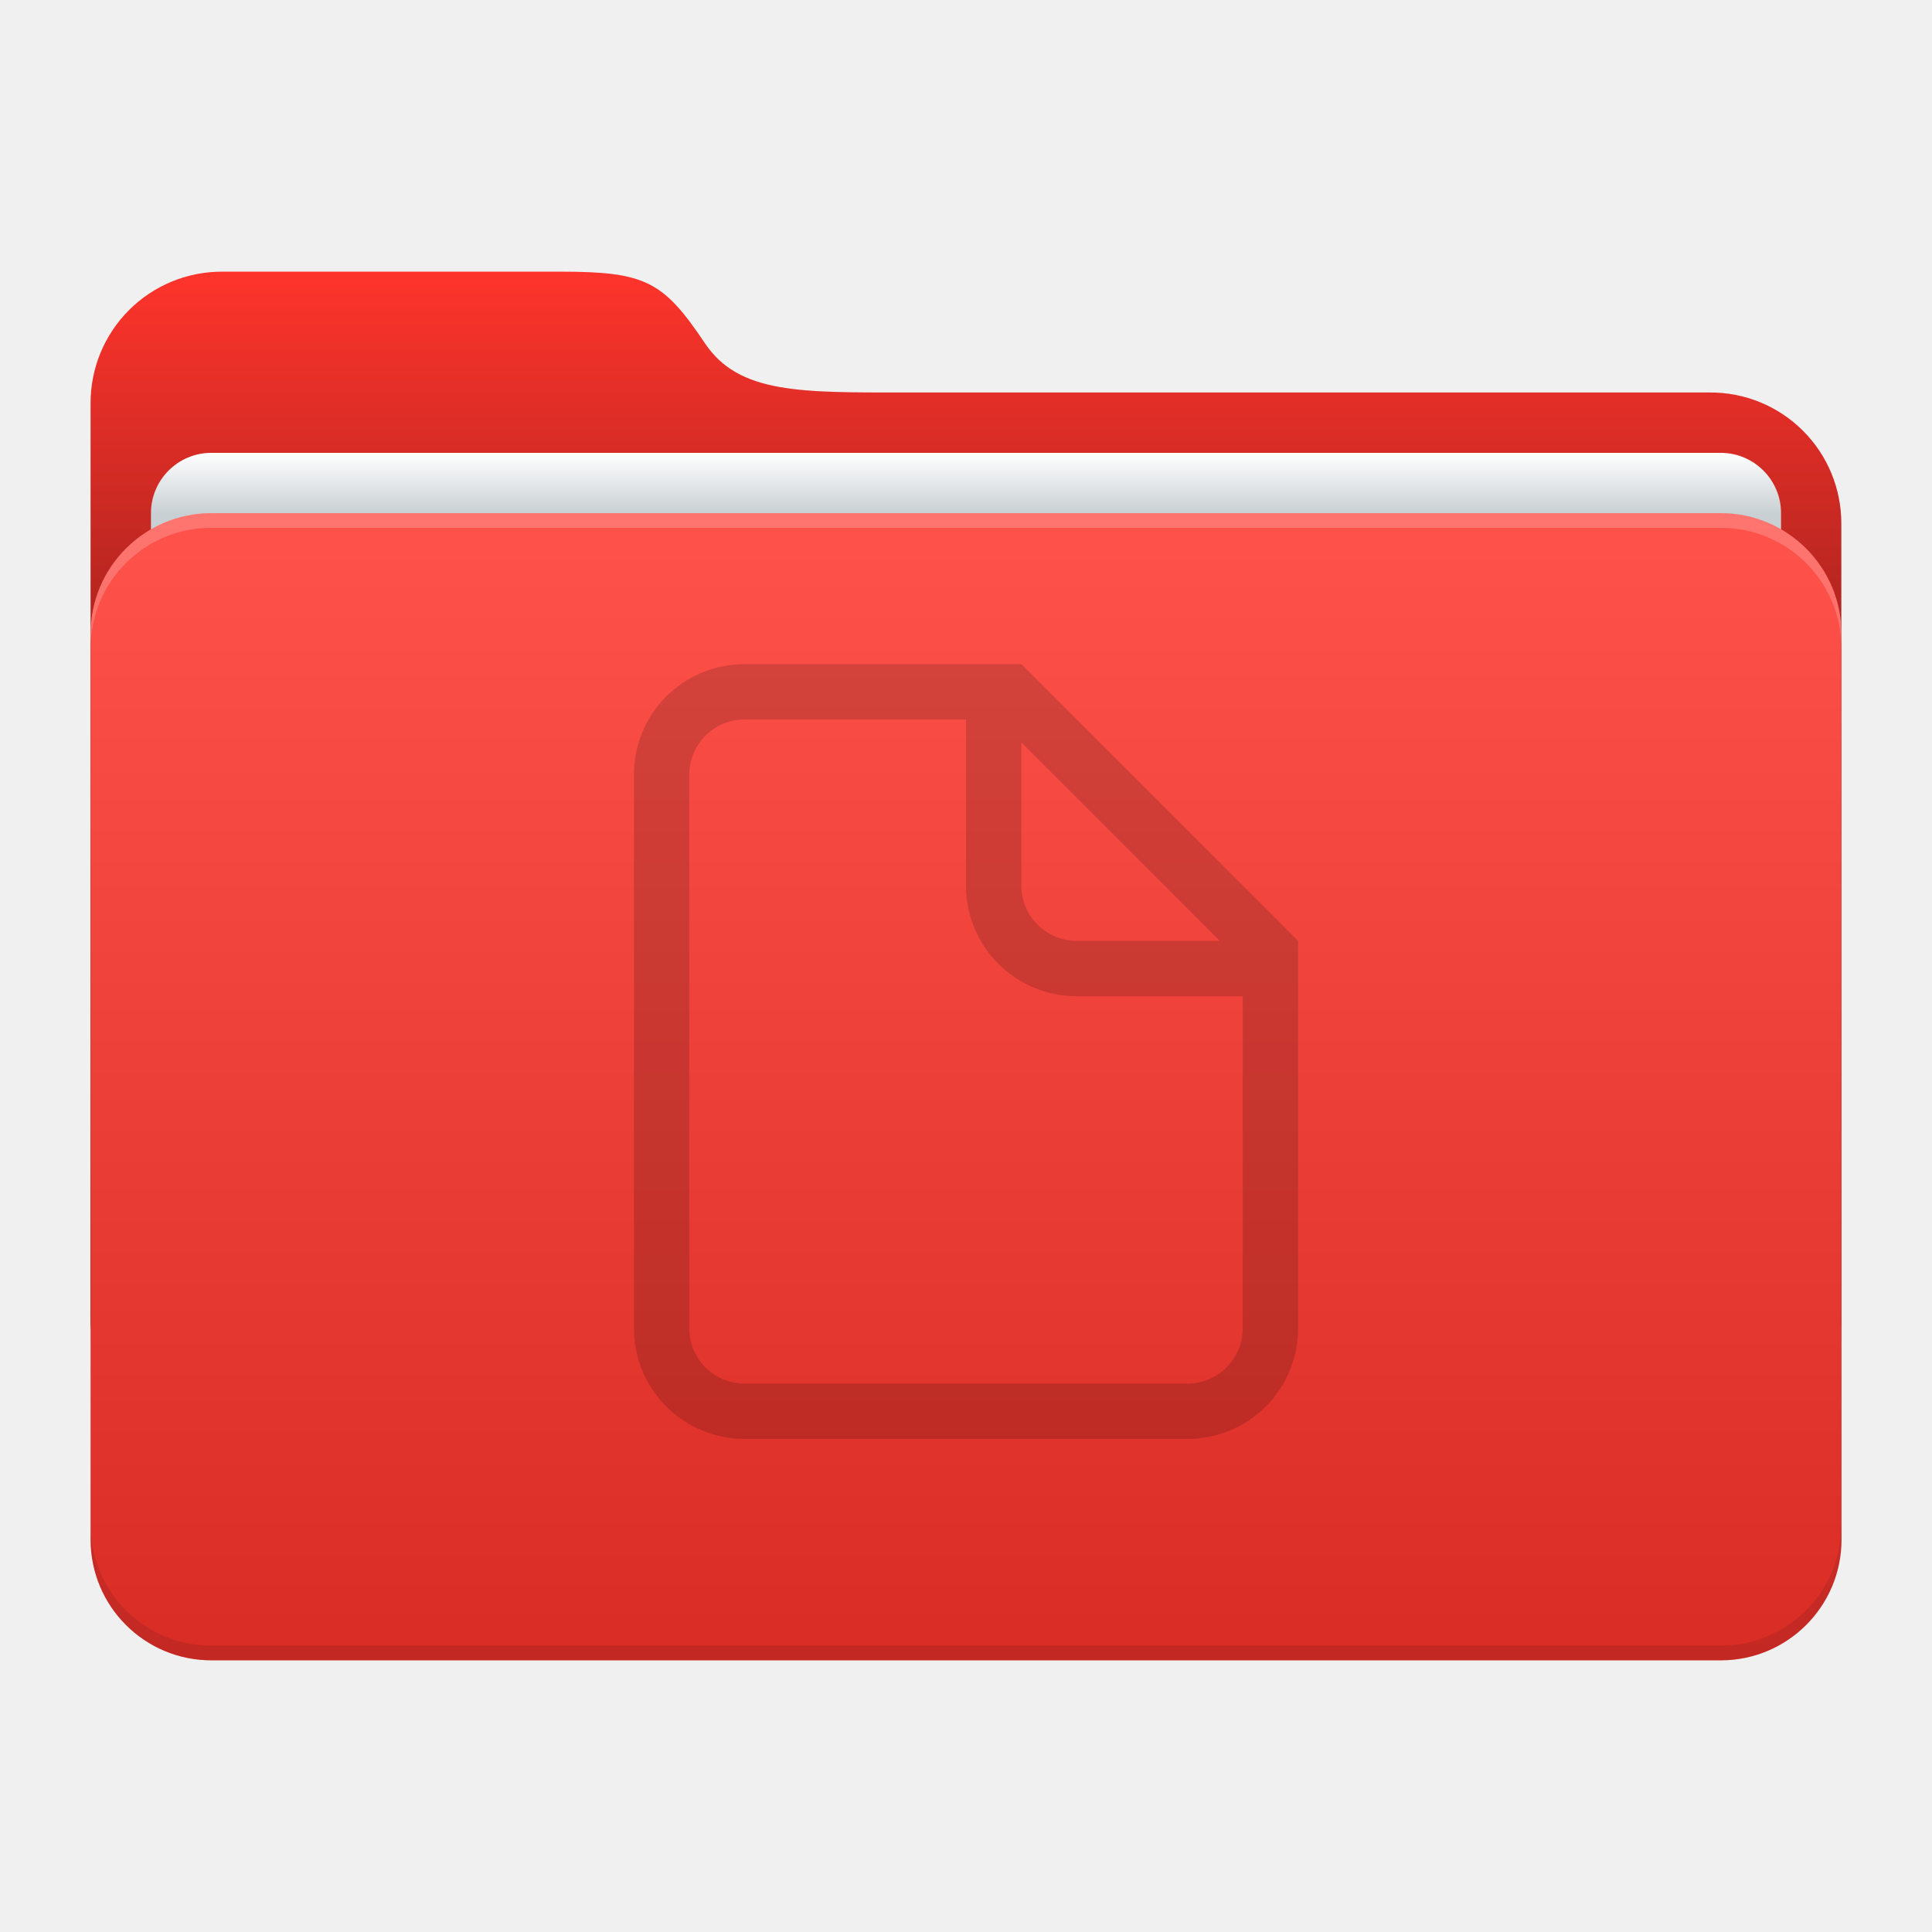
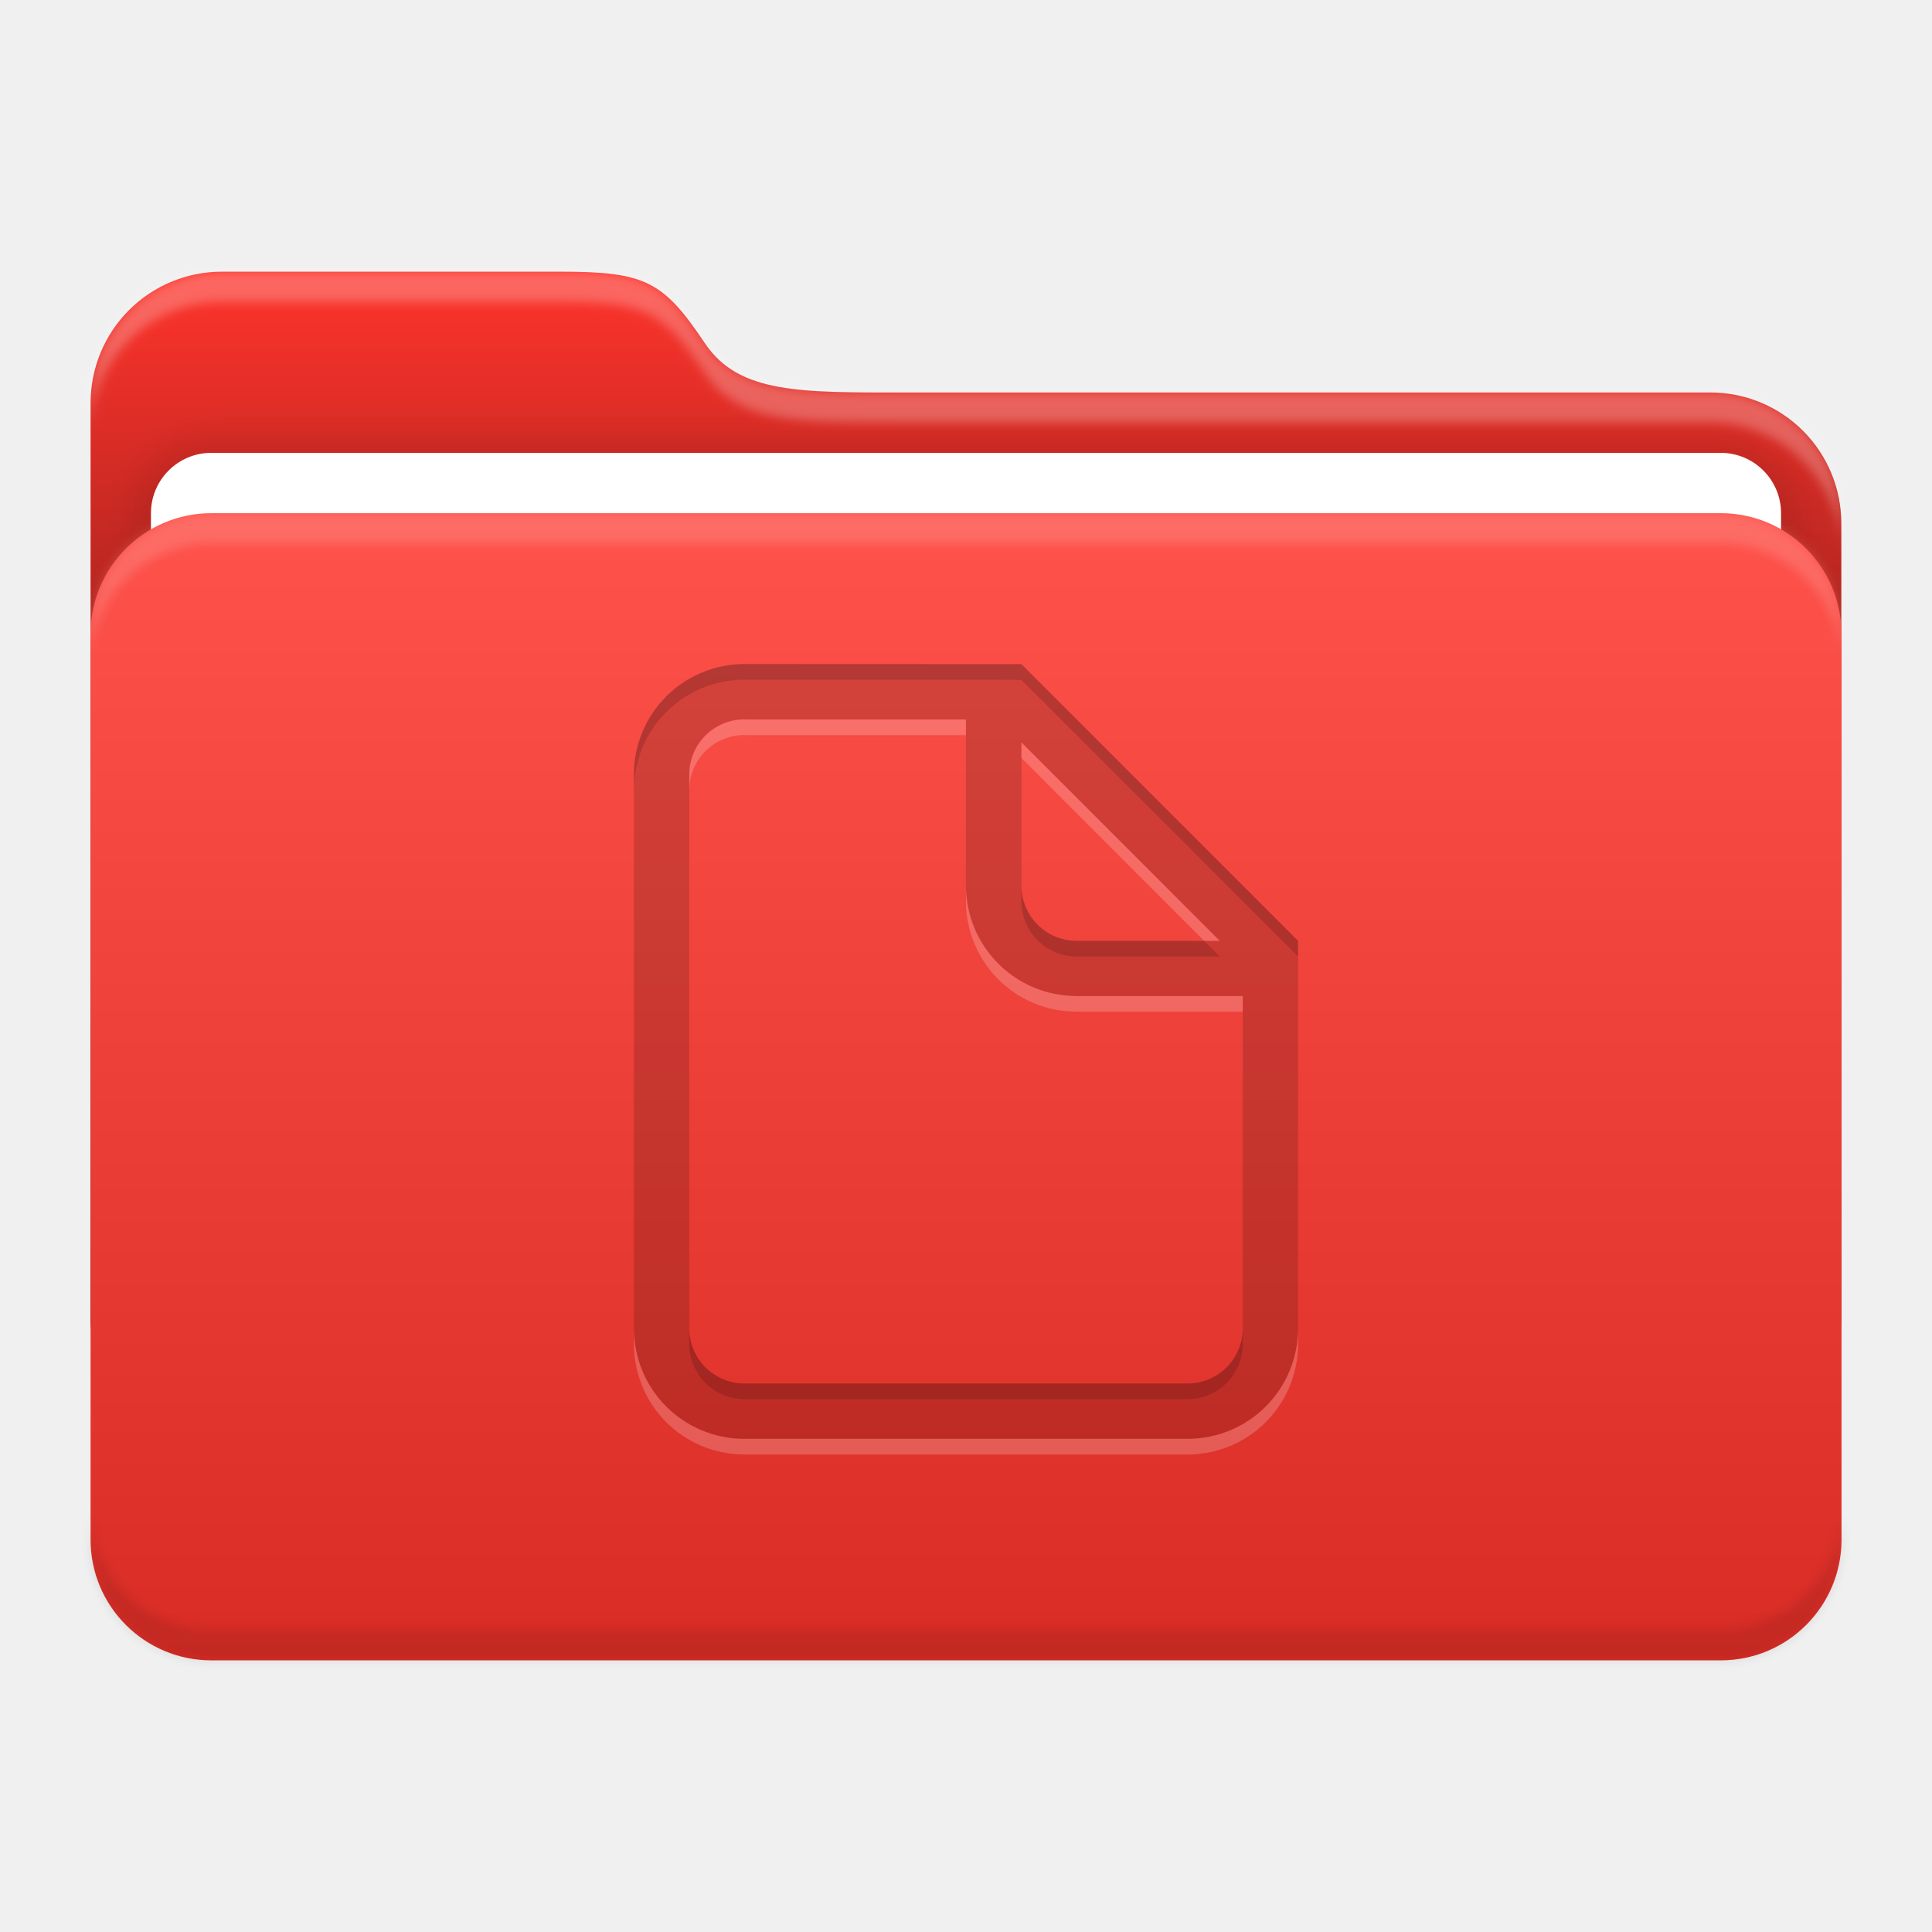
- <svg xmlns="http://www.w3.org/2000/svg" width="64" height="64">
+ <svg xmlns="http://www.w3.org/2000/svg" width="64" height="64" version="1.1" viewBox="0 0 16.933 16.933">
  <defs>
+     <filter id="filter9" x="-.007" y="-.076" width="1.013" height="1.151" color-interpolation-filters="sRGB">
+       <feGaussianBlur stdDeviation="0.042" />
+     </filter>
+     <filter id="filter11" x="-.007" y="-.043" width="1.014" height="1.087" color-interpolation-filters="sRGB">
+       <feGaussianBlur stdDeviation="0.045" />
+     </filter>
+     <filter id="filter12" x="-.032" y="-.046" width="1.065" height="1.092" color-interpolation-filters="sRGB">
+       <feGaussianBlur stdDeviation="0.137" />
+     </filter>
    <linearGradient id="a" x1="8.466" x2="8.466" y1="12.7" y2="2.381" gradientUnits="userSpaceOnUse">
      <stop offset="0" />
-       <stop offset="1" stop-opacity="0" />
-     </linearGradient>
-     <linearGradient id="b" x1="8.467" x2="8.467" y1="3.969" y2="4.498" gradientUnits="userSpaceOnUse">
-       <stop offset="0" stop-color="#fff" />
-       <stop offset="1" stop-color="#c9d0d3" />
+       <stop stop-opacity="0" offset="1" />
    </linearGradient>
    <linearGradient id="c" x1="8.467" x2="8.467" y1="4.498" y2="14.552" gradientUnits="userSpaceOnUse">
-       <stop offset="0" stop-color="#fff" />
+       <stop stop-color="#fff" offset="0" />
      <stop offset="1" />
    </linearGradient>
  </defs>
-   <g transform="scale(3.7796)">
-     <path fill="#fe342c" d="M1.945 2.381H4.91c.75 0 .904.084 1.27.63.297.441.84.429 1.756.429h7.05a1.146 1.146 0 0 1 1.152 1.152v6.956a1.15 1.15 0 0 1-1.152 1.152H1.944a1.15 1.15 0 0 1-1.15-1.152V3.533a1.15 1.15 0 0 1 1.15-1.152z" />
-     <path fill="url(#a)" d="M1.945 2.381H4.91c.75 0 .904.084 1.27.63.297.441.84.429 1.756.429h7.05a1.146 1.146 0 0 1 1.152 1.152v6.956a1.15 1.15 0 0 1-1.152 1.152H1.944a1.15 1.15 0 0 1-1.15-1.152V3.533a1.15 1.15 0 0 1 1.15-1.152z" style="fill:url(#a)" />
-     <rect width="14.287" height="10.054" x="1.323" y="3.969" fill="url(#b)" rx=".529" ry=".529" style="fill:url(#b)" />
-     <rect width="15.346" height="10.054" x=".794" y="4.498" fill="#fe342c" rx="1.058" ry="1.058" />
-     <path d="M.794 13.365v.128c0 .586.472 1.058 1.058 1.058h13.229c.586 0 1.058-.472 1.058-1.058v-.128c0 .586-.472 1.058-1.058 1.058H1.852a1.056 1.056 0 0 1-1.058-1.058" opacity=".1" />
-     <path fill="#fff" d="M.794 5.684v-.128c0-.586.472-1.058 1.058-1.058h13.229c.586 0 1.058.472 1.058 1.058v.128c0-.586-.472-1.058-1.058-1.058H1.852c-.586 0-1.058.472-1.058 1.058" opacity=".2" />
-     <rect width="15.346" height="10.054" x=".794" y="4.498" fill="url(#c)" opacity=".15" rx="1.058" ry="1.058" style="fill:url(#c)" />
+   <g id="folder">
+     <path d="m1.945 2.381h2.965c0.75 0 0.904 0.084 1.27 0.63 0.297 0.441 0.84 0.429 1.756 0.429h7.05a1.146 1.146 0 0 1 1.152 1.152v6.956a1.15 1.15 0 0 1-1.152 1.152h-13.042a1.15 1.15 0 0 1-1.15-1.152v-8.015a1.15 1.15 0 0 1 1.15-1.152z" fill="#fe342c" />
+     <path d="m1.945 2.381h2.965c0.75 0 0.904 0.084 1.27 0.63 0.297 0.441 0.84 0.429 1.756 0.429h7.05a1.146 1.146 0 0 1 1.152 1.152v6.956a1.15 1.15 0 0 1-1.152 1.152h-13.042a1.15 1.15 0 0 1-1.15-1.152v-8.015a1.15 1.15 0 0 1 1.15-1.152z" fill="url(#a)" />
+     <rect x="1.323" y="3.969" width="14.287" height="10.054" rx=".529" ry=".529" fill="none" filter="url(#filter12)" opacity=".1" stroke="#000000" stroke-width=".265" />
+     <rect x="1.323" y="3.969" width="14.287" height="10.054" rx=".529" ry=".529" fill="#ffffff" stroke-width=".965" />
+     <rect x=".794" y="4.498" width="15.346" height="10.054" rx="1.058" ry="1.058" fill="#fe342c" />
+     <rect x=".793" y="4.498" width="15.346" height="10.054" rx="1.058" ry="1.058" fill="url(#c)" opacity=".15" />
+     <path d="m1.852 4.498c-0.586 0-1.058 0.472-1.058 1.058v0.265c0-0.586 0.472-1.058 1.058-1.058h13.229c0.586 0 1.058 0.472 1.058 1.058v-0.265c0-0.586-0.472-1.058-1.058-1.058z" fill="#ffffff" filter="url(#filter9)" opacity=".15" />
+     <path transform="matrix(1,0,0,-1,0,19.05)" d="m1.852 4.498c-0.586 0-1.058 0.472-1.058 1.058v0.265c0-0.586 0.472-1.058 1.058-1.058h13.229c0.586 0 1.058 0.472 1.058 1.058v-0.265c0-0.586-0.472-1.058-1.058-1.058z" fill="#000000" filter="url(#filter9)" opacity=".1" />
+     <path d="m1.944 2.381c-0.636-6e-4 -1.152 0.516-1.151 1.152v0.26c0.001-0.634 0.516-1.148 1.151-1.148h2.967c0.75 0 0.904 0.084 1.271 0.63 0.296 0.441 0.839 0.428 1.755 0.428h7.05c0.634-0.003 1.149 0.508 1.152 1.14v-0.253c0.003-0.638-0.514-1.155-1.152-1.152h-7.05c-0.916 0-1.459 0.013-1.755-0.428-0.367-0.546-0.521-0.63-1.271-0.63h-2.967z" fill="#ffffff" filter="url(#filter11)" opacity=".25" />
  </g>
-   <path d="M24.667 22A3.66 3.66 0 0 0 21 25.667V44a3.66 3.66 0 0 0 3.667 3.666h14.667A3.66 3.66 0 0 0 43.001 44V31.167L33.834 22zm0 1.833H32v5.5A3.66 3.66 0 0 0 35.667 33h5.5v11a1.83 1.83 0 0 1-1.833 1.833H24.667A1.83 1.83 0 0 1 22.833 44V25.667a1.83 1.83 0 0 1 1.834-1.833zm9.167.76 6.574 6.574h-4.741a1.83 1.83 0 0 1-1.833-1.834z" opacity=".15" style="paint-order:markers stroke fill" />
+   <path d="M6.526 5.82a.968.968 0 0 0-.97.97v4.851c0 .538.433.97.97.97h3.88c.538 0 .971-.432.971-.97V8.246L8.952 5.821zm0 .486h1.94V7.76c0 .537.433.97.97.97h1.456v2.91a.484.484 0 0 1-.485.486h-3.88a.484.484 0 0 1-.486-.486v-4.85c0-.269.216-.485.485-.485zm2.426.2 1.739 1.74H9.437a.484.484 0 0 1-.485-.485z" fill="#000000" opacity=".15" />
+   <path d="m6.526 5.82a0.968 0.968 0 0 0-0.97 0.97v0.133a0.968 0.968 0 0 1 0.97-0.966l2.426 0.001 2.425 2.425v-0.137l-2.425-2.425-2.426-0.001zm2.426 1.943v0.135a0.484 0.484 0 0 0 0.485 0.485h1.254l-0.137-0.137h-1.117a0.484 0.484 0 0 1-0.485-0.483zm-2.911 3.881v0.133a0.484 0.484 0 0 0 0.486 0.486h3.88a0.484 0.484 0 0 0 0.485-0.486v-0.133a0.484 0.484 0 0 1-0.485 0.482h-3.88a0.484 0.484 0 0 1-0.486-0.482z" fill="#000000" opacity=".15" />
+   <path d="m6.526 6.305c-0.269 0-0.485 0.216-0.485 0.485v0.137c0-0.269 0.216-0.485 0.485-0.485v0.001h1.94v-0.137h-1.94v-0.001zm2.426 0.201v0.137l1.601 1.603h0.137l-1.739-1.74zm-0.486 1.254v0.137c0 0.537 0.433 0.97 0.97 0.97h1.456v-0.137h-1.456c-0.537 0-0.97-0.433-0.97-0.97zm-2.91 3.881v0.137c0 0.538 0.433 0.97 0.97 0.97h3.88c0.538 0 0.971-0.432 0.971-0.97v-0.137c0 0.538-0.433 0.97-0.971 0.97h-3.88c-0.537 0-0.97-0.432-0.97-0.97z" fill="#ffffff" opacity=".2" />
</svg>
